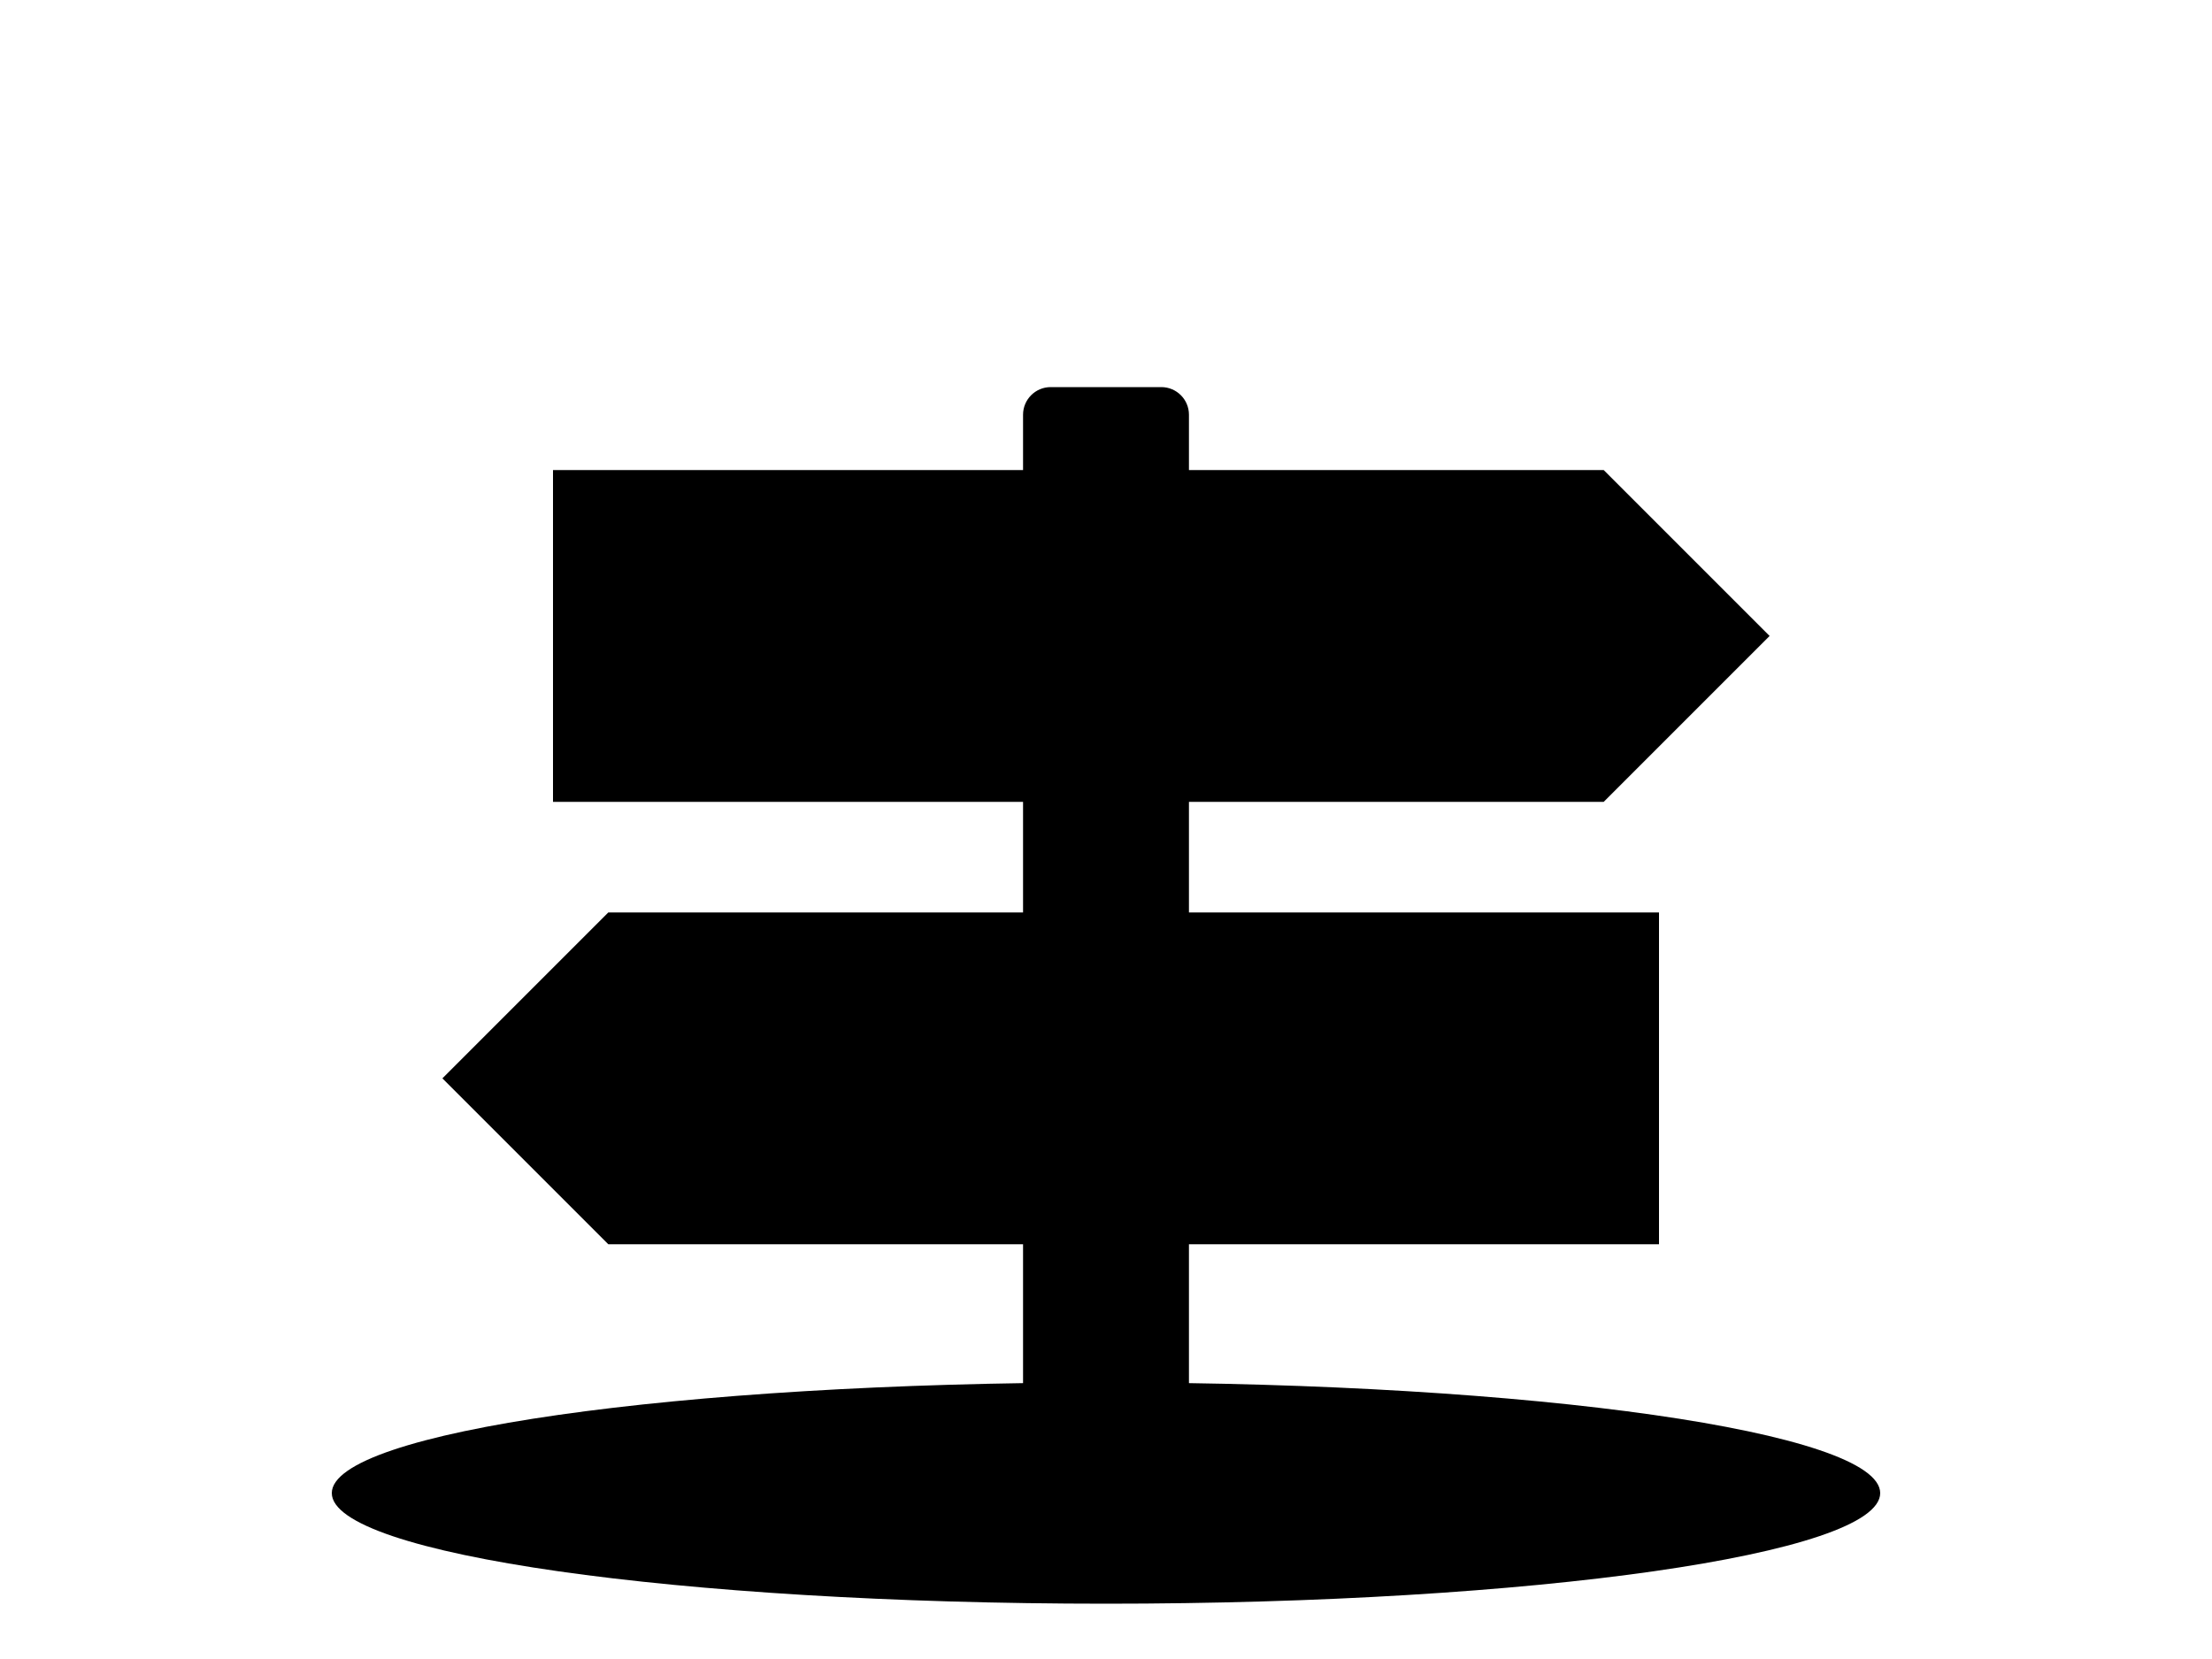
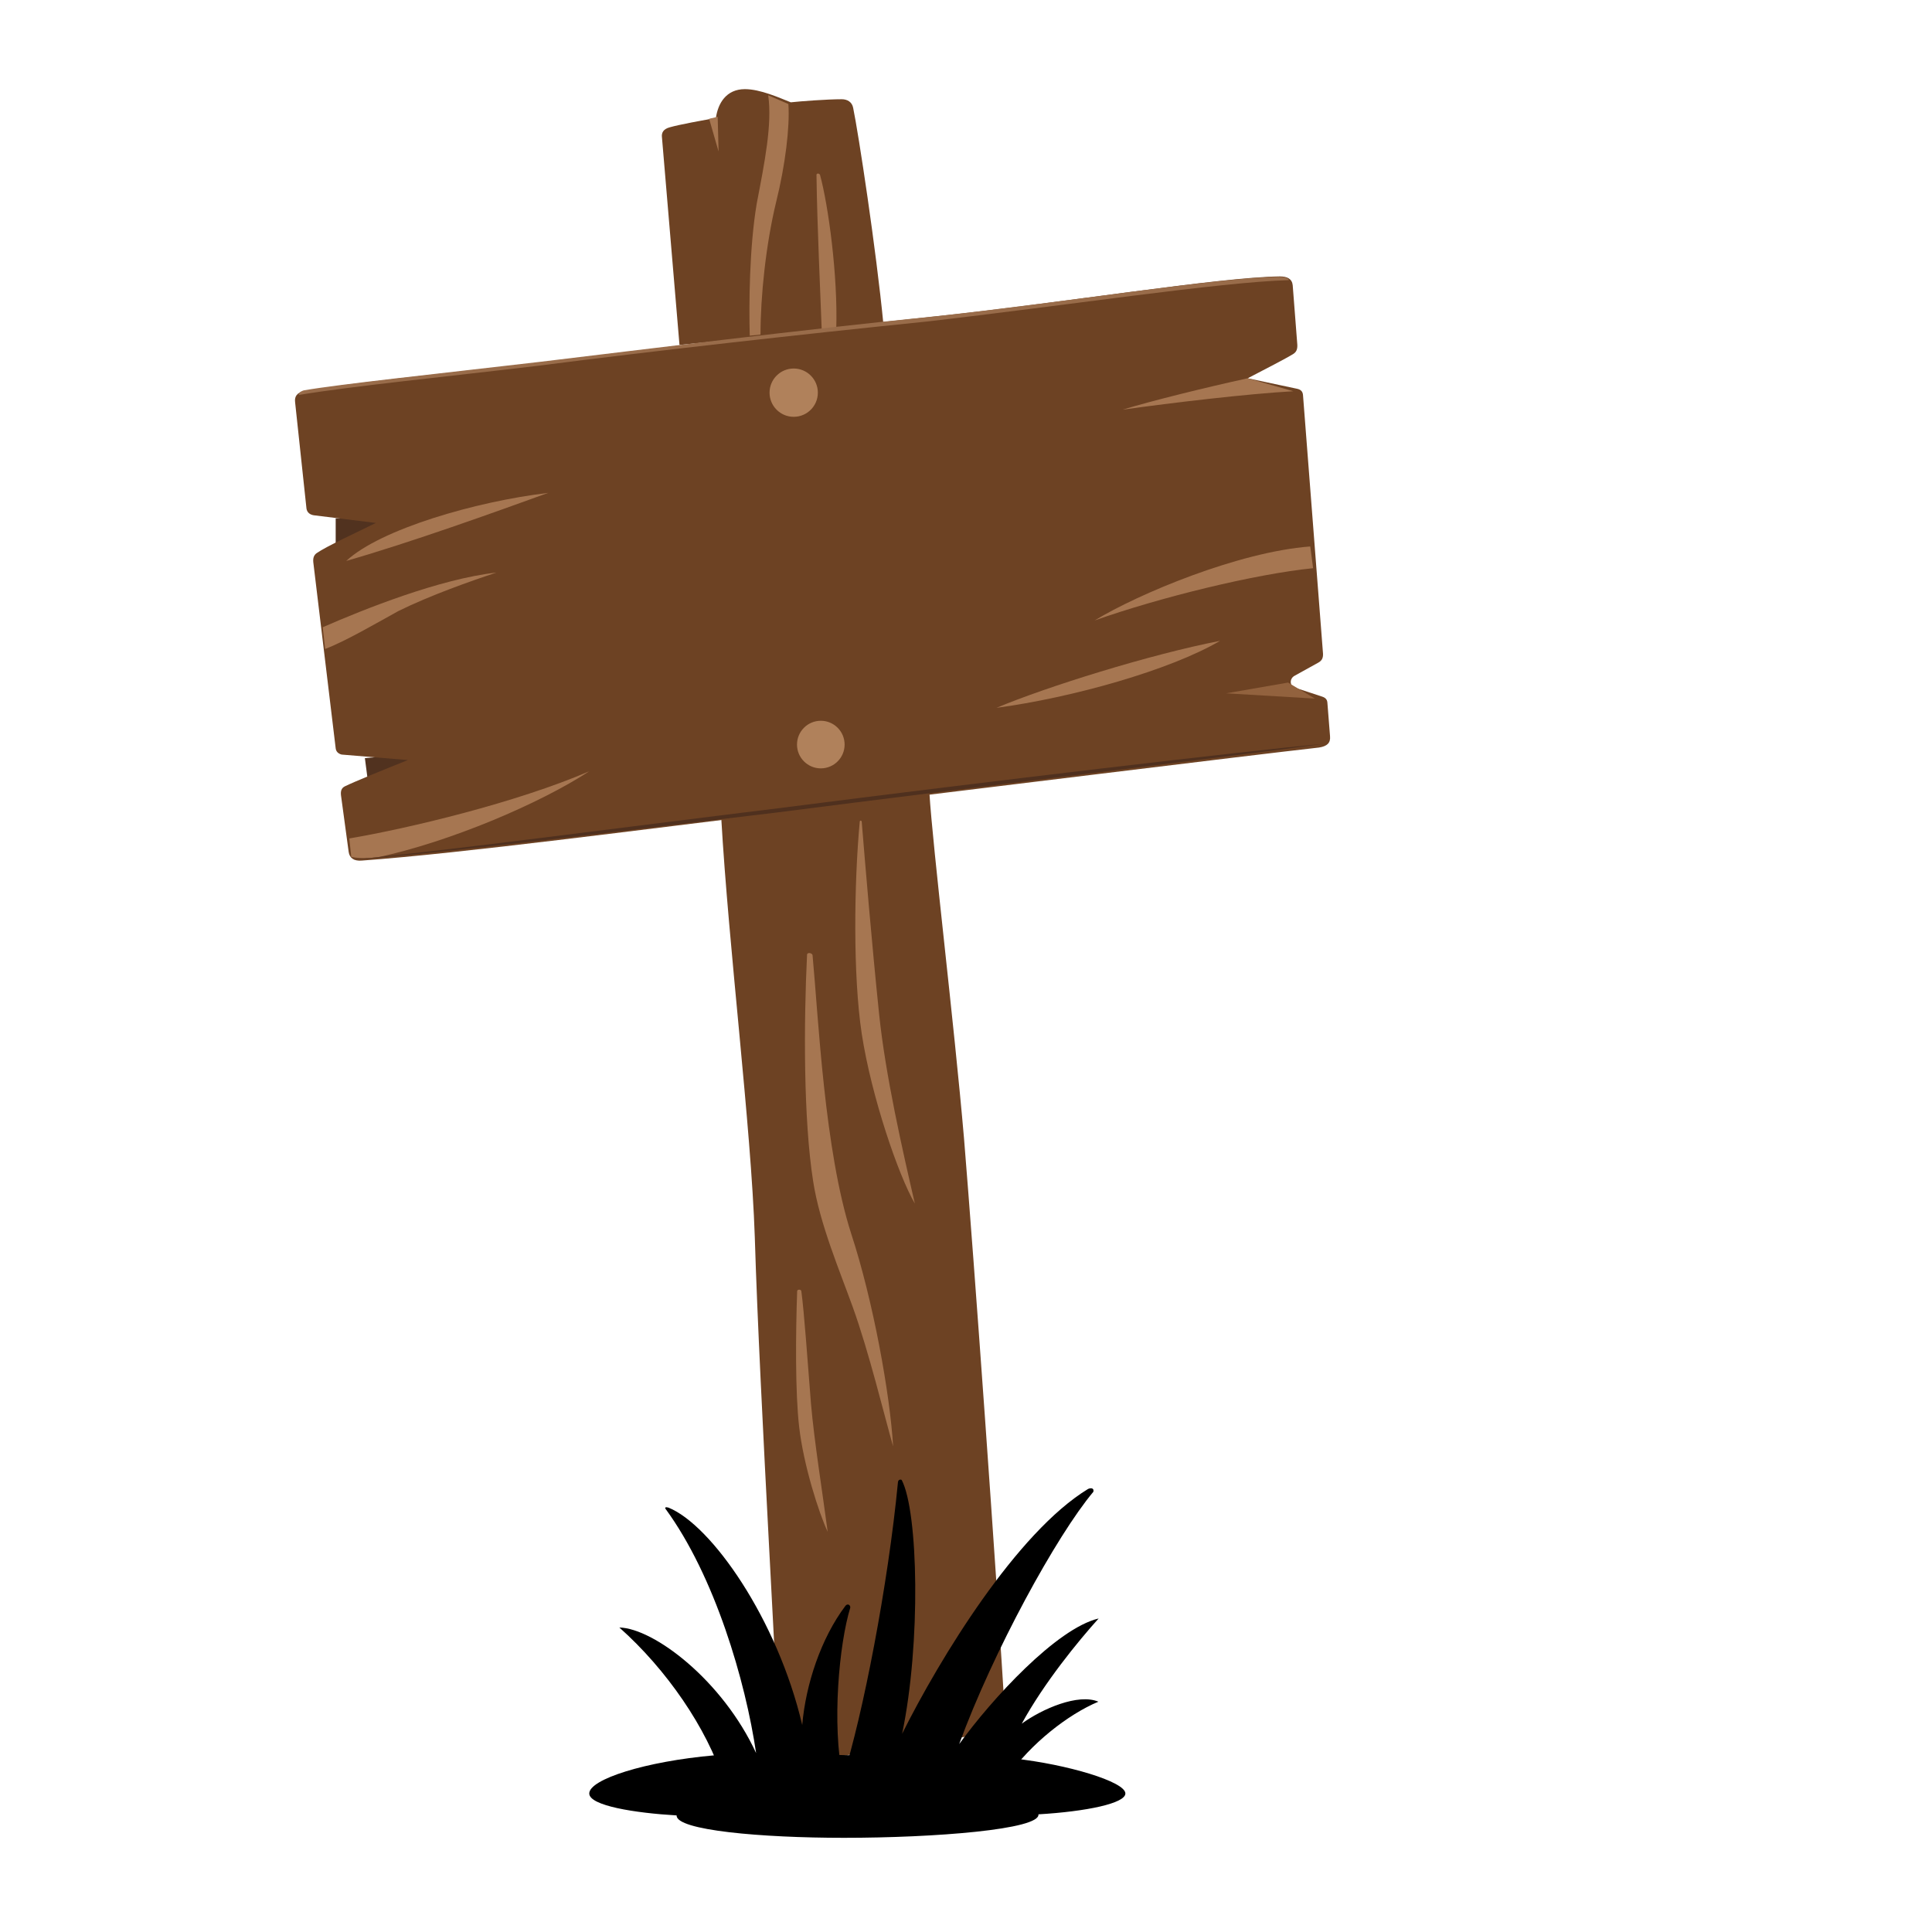
- <svg xmlns="http://www.w3.org/2000/svg" width="160" height="120" viewBox="0 0 160 120">
-   <ellipse cx="80" cy="108" rx="56" ry="8" fill="{{border}}" />
-   <rect x="74" y="28" width="12" height="80" rx="2" fill="{{muted}}" />
-   <path d="M40 34 H 116 L 128 46 L 116 58 H 40 Z" fill="{{border}}" />
-   <path d="M120 66 H 44 L 32 78 L 44 90 H 120 Z" fill="{{border}}" />
-   <path d="M52 46 H 104 M56 78 H 108" fill="none" stroke="{{muted}}" stroke-width="3" stroke-linecap="round" />
+ <svg xmlns="http://www.w3.org/2000/svg" width="160" height="160" viewBox="0 0 160 160">
+   <path d="M59.727 67.673c0.618 10.854 2.473 25.545 2.782 34.782 0.4 13.327 2.055 40.163 2.055 43.764l18.746-2.909c-0.855-14.055-2.618-38.563-3.473-49.018-0.836-9.709-2.582-23.982-2.873-28.691l-17.236 2.073z" fill="#6D4223" />
+   <path d="M54.818 11.346l1.454 17.218 16.891-1.691c-0.6-6.2-2.073-15.855-2.509-17.946-0.091-0.473-0.473-0.709-0.946-0.709-1.218 0-3.382 0.164-4.218 0.255-0.964-0.382-2.527-1.091-3.8-1.091-1.564 0-2.236 1.2-2.4 2.382-1.073 0.2-3.018 0.545-3.837 0.782-0.527 0.145-0.673 0.455-0.636 0.8z" fill="#6D4223" />
+   <path d="M27.8 42.927l0 2.109 3.746-1.254-0.418-0.855-3.328 0z" fill="#51321F" />
+   <path d="M30.218 62.782l0.218 1.673 3.673-1.419-0.655-0.527-3.236 0.273z" fill="#51321F" />
+   <path d="M24.437 33.291l0.945 8.836c0.054 0.309 0.273 0.491 0.6 0.545l5.146 0.636c-1.691 0.836-4.109 1.946-4.891 2.491-0.236 0.164-0.327 0.4-0.291 0.764l1.855 15.418c0.036 0.273 0.218 0.436 0.491 0.509l5.491 0.455c-1.927 0.764-4.418 1.782-5.236 2.182-0.273 0.145-0.345 0.382-0.309 0.727l0.636 4.691c0.073 0.545 0.473 0.764 1.055 0.727 8.491-0.618 23.382-2.6 34.927-3.982 16.164-1.964 38.382-4.709 44.382-5.382 0.673-0.109 0.964-0.382 0.909-0.945l-0.218-2.764c-0.018-0.273-0.164-0.418-0.436-0.509l-2.436-0.8c-0.255-0.309-0.2-0.673 0.091-0.891l2.036-1.127c0.291-0.164 0.4-0.382 0.382-0.745l-1.655-21.382c-0.018-0.309-0.164-0.473-0.473-0.545l-4.109-0.873c1.436-0.745 3.2-1.655 3.782-2.018 0.255-0.164 0.345-0.4 0.327-0.764l-0.382-4.927c-0.055-0.527-0.455-0.727-1.073-0.727-5.109 0.073-17.982 2.2-28.636 3.327-10.218 1.054-23.255 2.655-32.491 3.8-8.673 0.964-16.673 1.818-19.727 2.382-0.545 0.127-0.746 0.455-0.691 0.891z" fill="#6D4223" />
+   <path d="M59.2 145.364c-5.8 0.509-10.4 2-10.4 3.163 0 1.018 3.8 1.618 7.236 1.818-0.073 1.236 7.054 1.855 13.854 1.855 7.509 0 16.273-0.691 16.109-1.945 3.982-0.236 7.2-0.909 7.2-1.727 0-0.982-4.854-2.418-9.2-2.891l-17.855-0.364-6.946 0.091z" fill="{{border}}" />
+   <path d="M55.109 124.946c4.091 5.582 6.636 14.291 7.509 20.236-2.782-6.018-8.455-10.327-11.327-10.4 3.891 3.455 7.255 8.327 8.655 12.745 2.564-0.764 5.273-0.6 7.6 0.436 1.291 0.655 2.764 0.836 3.909 0.673 3.345-2.164 8.218-2.491 12-1.509 1.873-2.691 4.982-5.146 7.509-6.2-1.673-0.709-4.673 0.6-6.345 1.818 1.836-3.364 4.673-6.836 6.364-8.709-3.473 0.818-8.836 6.654-11.546 10.4 2.8-7.655 8.073-17.273 11.109-20.891 0.073-0.273-0.145-0.364-0.436-0.236-5.909 3.6-12.255 13.982-15.4 20.273 1.564-7.491 1.345-18.382-0.036-21.018-0.109-0.073-0.291-0.018-0.309 0.182-0.818 8.527-2.909 19.291-4.564 24.491-0.927-4.436-0.309-11.091 0.618-14.109 0-0.236-0.236-0.345-0.4-0.145-2.018 2.673-3.291 6.491-3.582 9.873-2.055-8.764-7.527-16.564-11.073-18-0.236-0.073-0.309-0.018-0.255 0.091z" fill="{{muted}}" />
+   <path d="M63.618 7.891c0.345 2.364-0.291 5.545-0.945 8.945-0.618 3.655-0.654 8.4-0.582 10.964l0.891-0.091c0-3.164 0.436-7.418 1.291-10.964 0.764-3.073 1.145-6.218 1.018-8.127l-1.673-0.727z" fill="#A67651" />
+   <path d="M67.618 14.491c0.055 4.255 0.327 9.855 0.436 12.909l1.2-0.145c0.145-4.382-0.655-10.273-1.346-12.782-0.091-0.145-0.291-0.127-0.291 0.018z" fill="#A67651" />
+   <path d="M58.727 9.837l0.782 2.709-0.073-2.873-0.709 0.164z" fill="#A67651" />
+   <path d="M45.4 40.818c-5.982 0.709-13.891 3-16.727 5.636 5.491-1.582 12.2-4 16.727-5.636z" fill="#A67651" />
+   <path d="M41.109 47.418c-4.709 0.527-10.964 3.036-14.382 4.527l0.2 1.8c1.673-0.636 4.127-2.073 6.073-3.145 2.618-1.291 5.964-2.473 8.109-3.182z" fill="#A67651" />
+   <path d="M48.8 63.873c-6.036 2.6-14.946 4.727-19.873 5.564l0.164 1.527c0.618 0.145 1.473 0.109 2.182 0.036 6.018-1.291 13.437-4.455 17.527-7.127z" fill="#A67651" />
+   <circle cx="65.731" cy="32.519" r="2" fill="#B0815B" />
+   <circle cx="67.976" cy="61.662" r="1.971" fill="#B0815B" />
+   <path d="M71.2 68.055c-0.473 5.127-0.564 12.727 0.164 17.546 0.8 5.218 3.054 11.782 4.4 14.073-1-4.327-2.436-10.6-2.963-15.727-0.582-5.6-1.164-12.527-1.436-15.891-0.018-0.127-0.164-0.127-0.164 0z" fill="#A67651" />
+   <path d="M66.837 79.055c-0.273 5.582-0.309 13.636 0.509 18.8 0.545 3.509 2.2 7.4 3.273 10.382 1.364 3.782 2.6 8.945 3.345 11.545-0.255-4.327-1.655-12.073-3.473-17.618-2.218-6.909-2.709-17.854-3.2-23.073-0.055-0.182-0.436-0.236-0.455-0.036z" fill="#A67651" />
+   <path d="M66.018 106.928c-0.127 3.527-0.164 8.4 0.164 11.236 0.364 3.182 1.636 7.145 2.363 8.691-0.436-3.309-1.109-7.455-1.382-10.6-0.291-3.673-0.564-7.582-0.8-9.327-0.018-0.164-0.345-0.164-0.345 0z" fill="#A67651" />
+   <path d="M108.51 45.255c-5.964 0.455-14.236 3.927-17.855 6.127 5.455-1.927 13.255-3.836 18.091-4.327l-0.236-1.8z" fill="#A67651" />
+   <path d="M101.036 53.073c-5.818 1.127-14.4 3.819-18.509 5.546 6.255-0.836 14.4-3.128 18.509-5.546z" fill="#A67651" />
+   <path d="M103.328 31.327c-3.491 0.764-7.909 1.855-10.364 2.6 4.164-0.582 10.291-1.309 14.146-1.527l-3.782-1.073z" fill="#A67651" />
+   <path d="M106.674 56.527l-5.128 0.891 7.346 0.436-2.218-1.327z" fill="#92623E" />
+   <path d="M24.745 32.709c4.364-0.727 12.036-1.491 19.818-2.418 10.036-1.291 21.964-2.618 32.109-3.655 11.618-1.327 24.309-3.273 30.073-3.437-0.036-0.182-0.436-0.273-0.855-0.273-5.146 0.073-17.455 2.091-28.473 3.273-11.382 1.145-23.873 2.709-32.673 3.764-8.745 1.018-16.636 1.855-19.582 2.364-0.345 0.109-0.436 0.255-0.418 0.382z" fill="#996C4A" />
+   <path d="M29.182 71.2c8.891-0.673 22.782-2.454 35.127-3.909 16.836-2.164 38.727-4.764 45.273-5.691-6.291 0.582-27.346 3.054-45.054 5.327-13.2 1.618-27.436 3.509-35.346 4.273z" fill="#4F301E" />
</svg>
